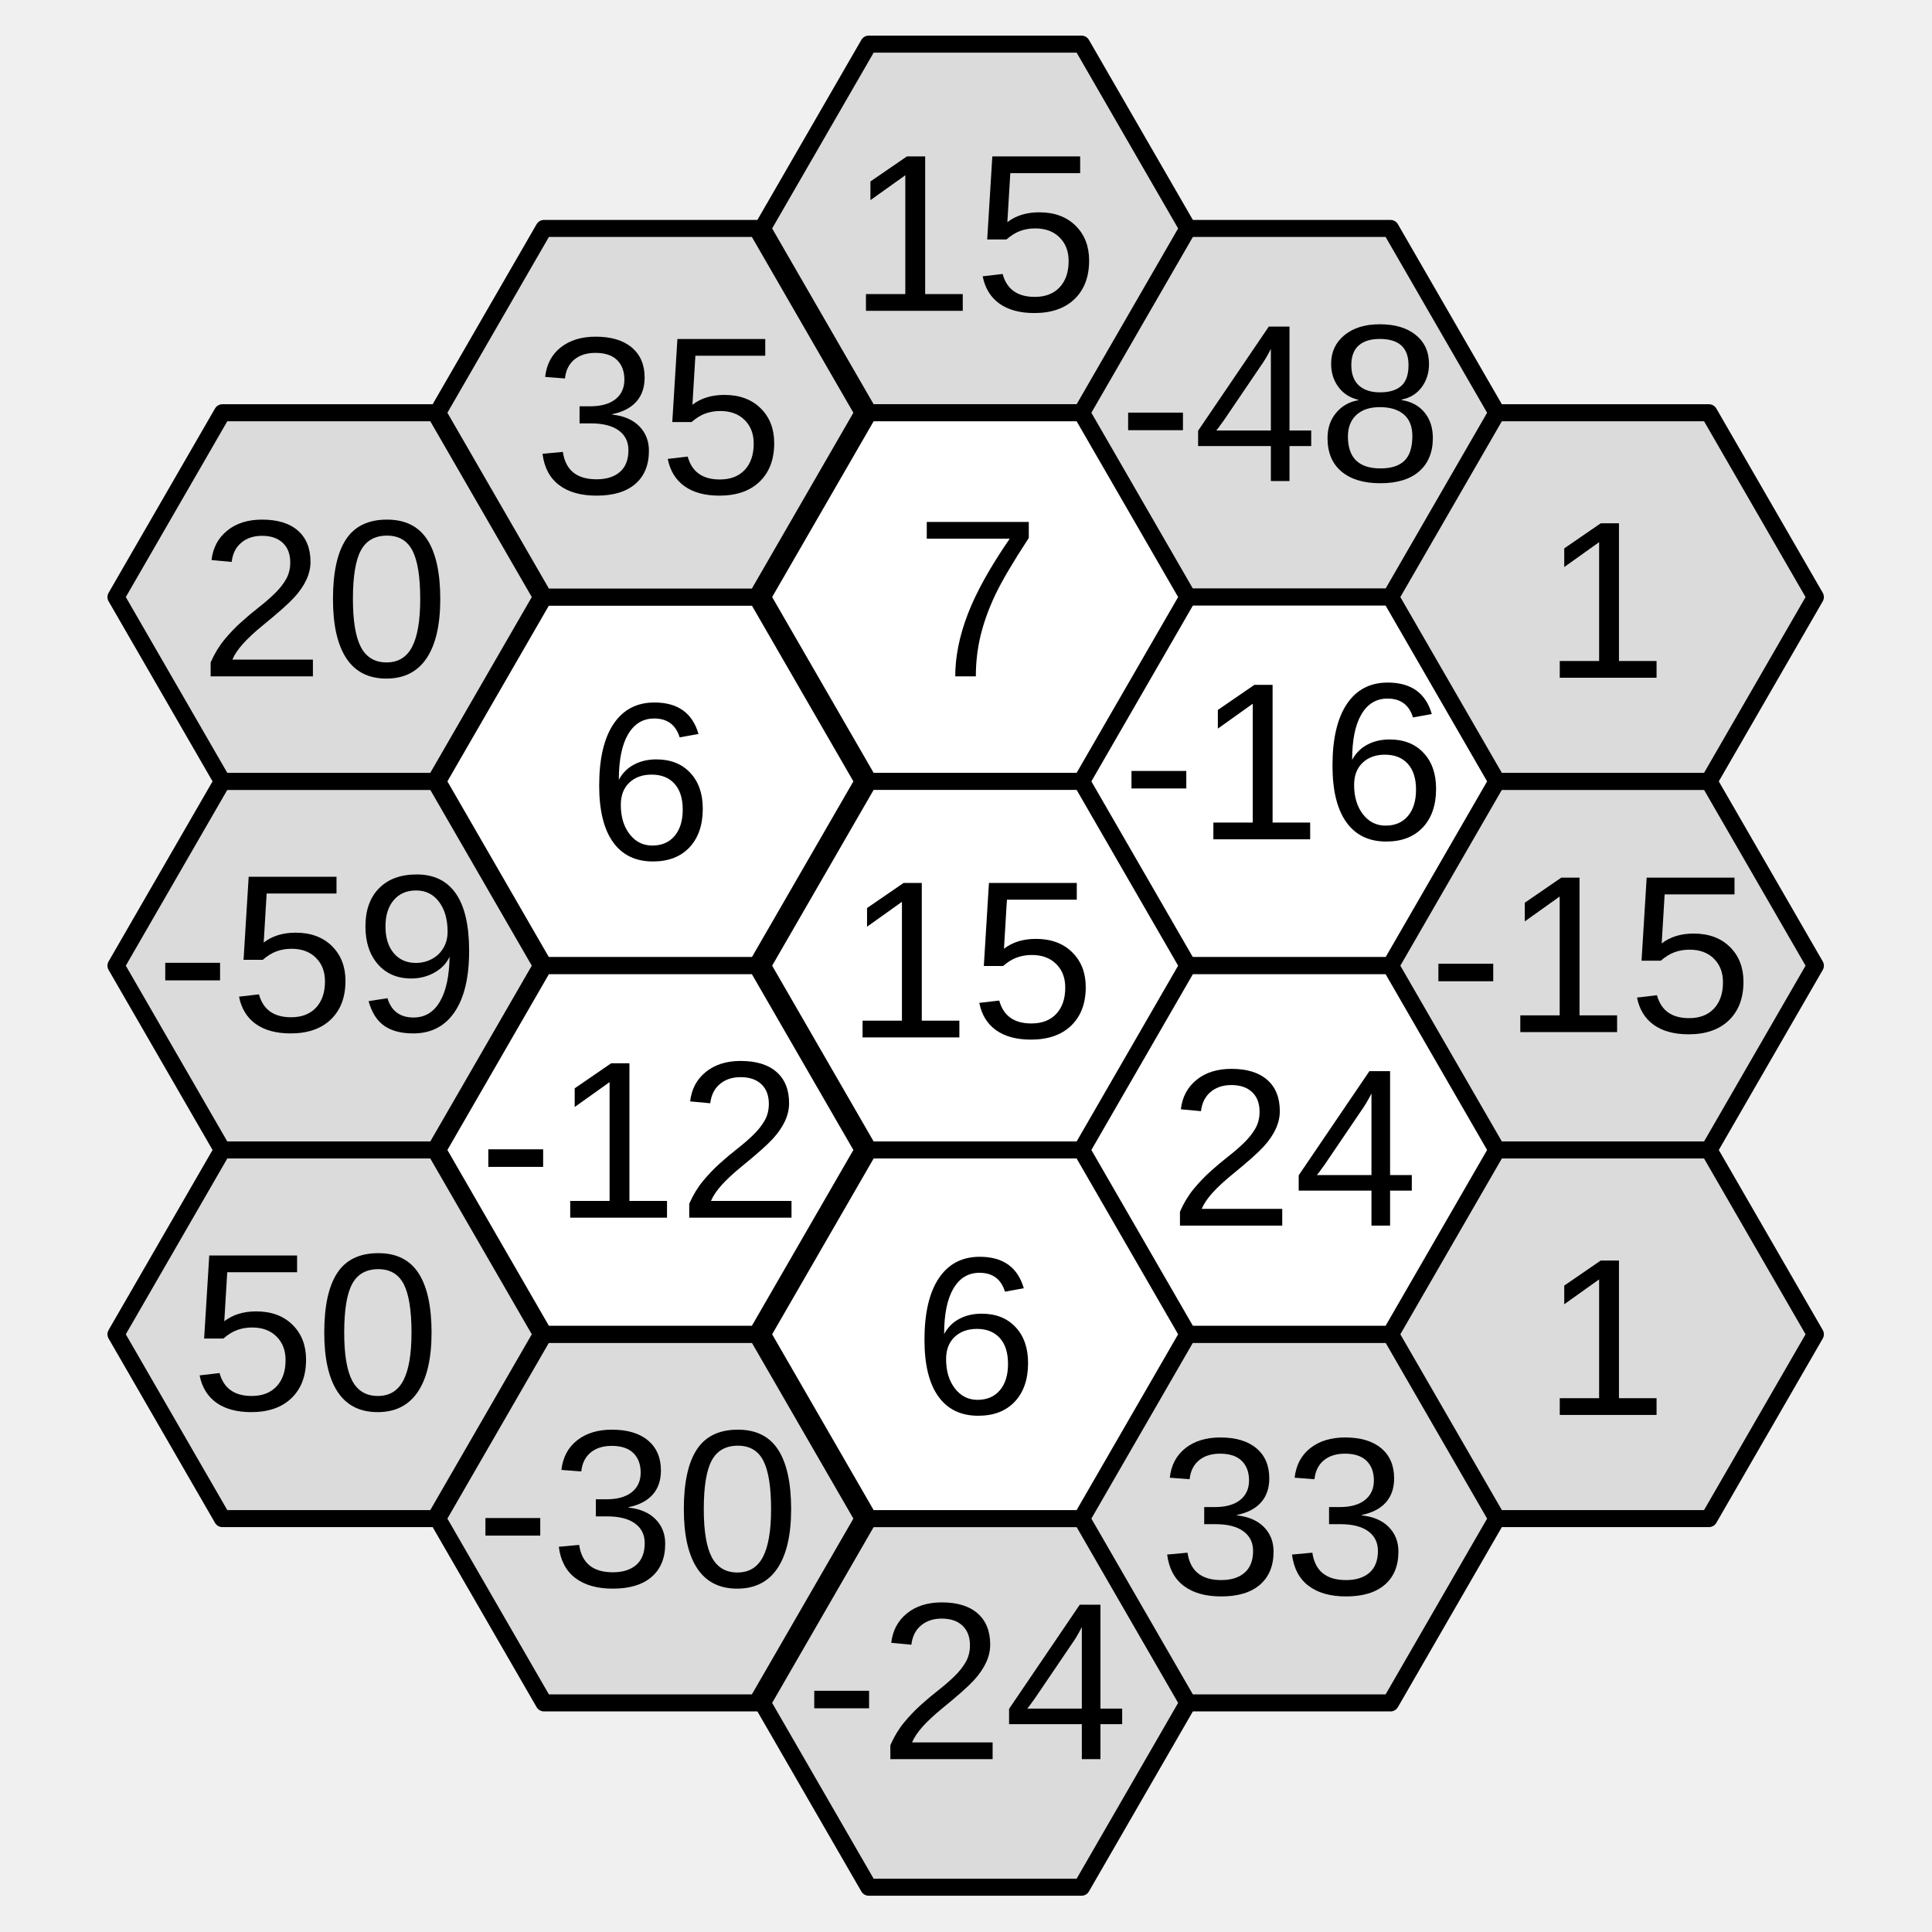
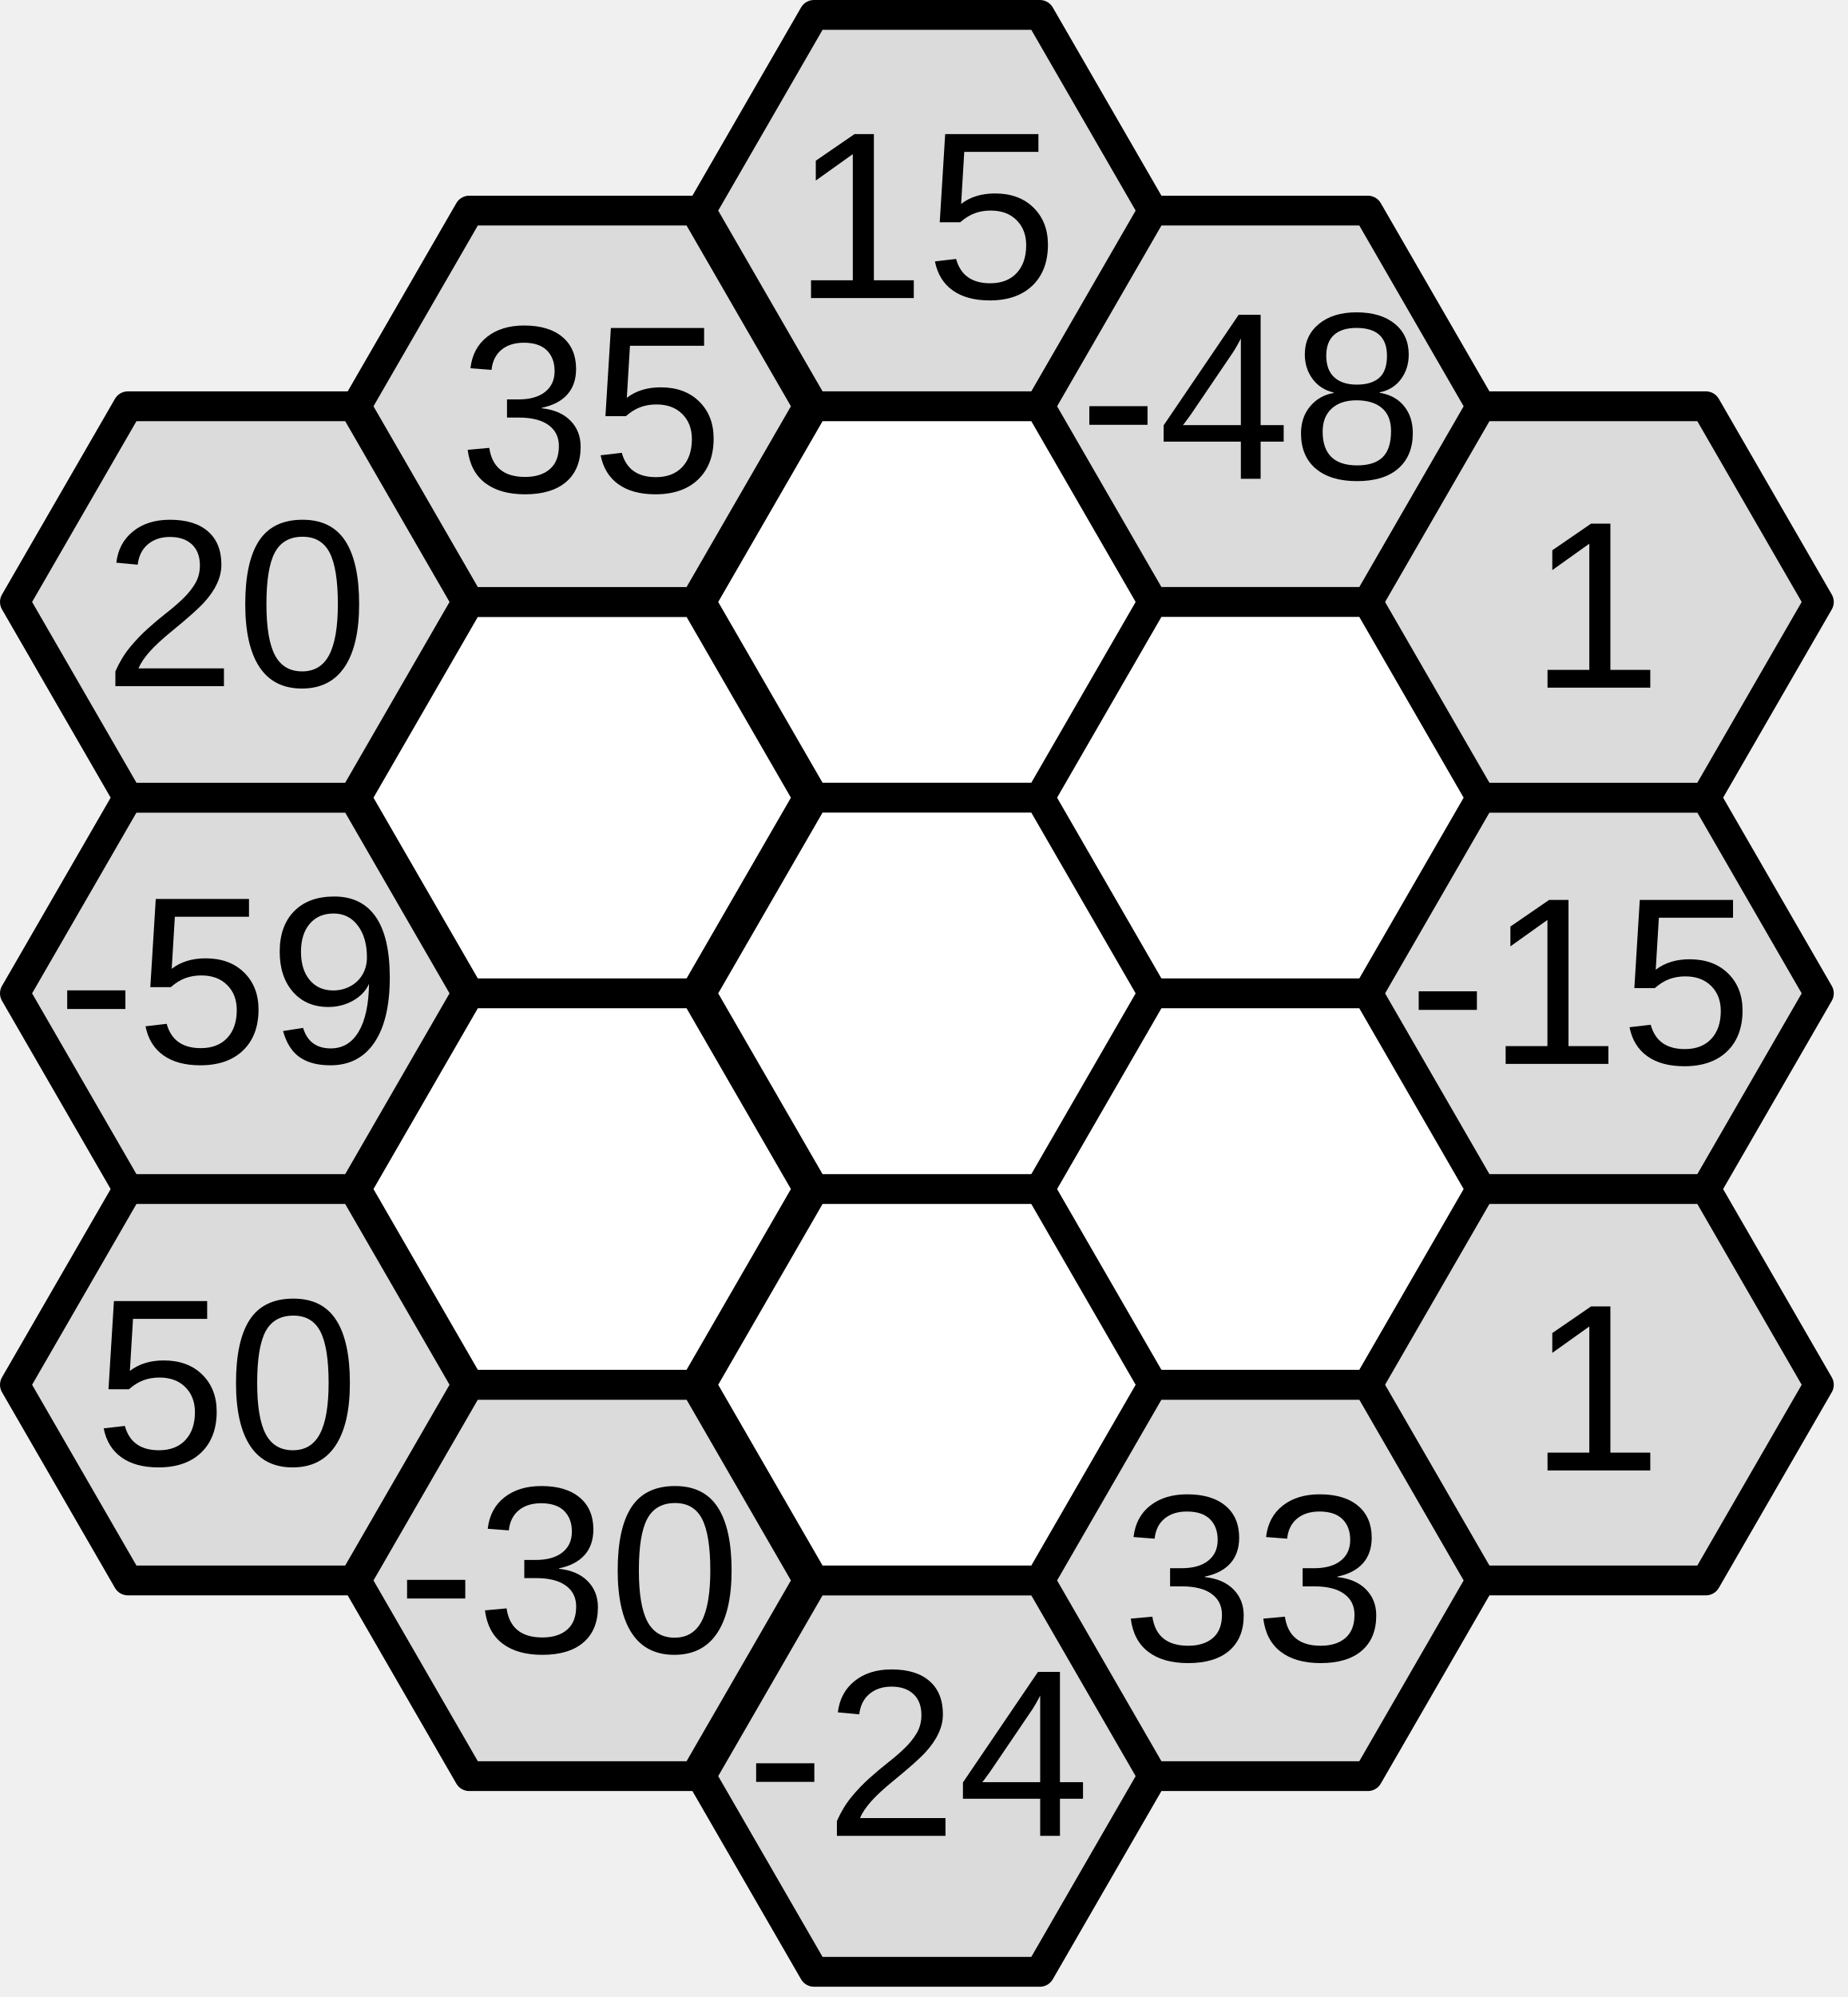
- <svg xmlns="http://www.w3.org/2000/svg" width="100%" height="100%" viewBox="0 0 2363 2363" version="1.1" xml:space="preserve" style="fill-rule:evenodd;clip-rule:evenodd;stroke-linecap:round;stroke-linejoin:round;stroke-miterlimit:1.5;">
-   <g id="sample" transform="matrix(0.925494,0,0,0.925494,-45.0996,539.041)">
-     <g transform="matrix(2.55135e-16,4.16667,-4.16667,2.55135e-16,1660.33,-804.167)">
-       <path d="M359.5,215L417.957,248.75L417.957,316.25L359.5,350L301.043,316.25L301.043,248.75L359.5,215Z" style="fill:rgb(219,219,219);stroke:black;stroke-width:5.4px;" />
+ <svg xmlns="http://www.w3.org/2000/svg" width="100%" height="100%" viewBox="0 0 124 134" version="1.1" xml:space="preserve" style="fill-rule:evenodd;clip-rule:evenodd;stroke-linecap:round;stroke-linejoin:round;stroke-miterlimit:1.5;">
+   <g transform="matrix(0.24,0,0,0.24,-33.044,-421.66)">
+     <g>
+       <g transform="matrix(5.73109e-17,0.935959,-0.935959,5.73109e-17,469.436,1698.17)">
+         <path d="M359.5,215L417.957,248.75L417.957,316.25L359.5,350L301.043,316.25L301.043,248.75L359.5,215Z" style="fill:rgb(219,219,219);stroke:black;stroke-width:8.9px;" />
+       </g>
+       <g transform="matrix(5.73109e-17,0.935959,-0.935959,5.73109e-17,469.436,1588.74)">
+         <path d="M359.5,215L417.957,248.75L417.957,316.25L359.5,350L301.043,316.25L301.043,248.75L359.5,215Z" style="fill:rgb(219,219,219);stroke:black;stroke-width:8.9px;" />
+       </g>
+       <g transform="matrix(5.73109e-17,0.935959,-0.935959,5.73109e-17,469.436,1807.6)">
+         <path d="M359.5,215L417.957,248.75L417.957,316.25L359.5,350L301.043,316.25L301.043,248.75L359.5,215Z" style="fill:rgb(219,219,219);stroke:black;stroke-width:8.9px;" />
+       </g>
+       <g transform="matrix(5.73109e-17,0.935959,-0.935959,5.73109e-17,847.563,1698.17)">
+         <path d="M359.5,215L417.957,248.75L417.957,316.25L359.5,350L301.043,316.25L301.043,248.75L359.5,215Z" style="fill:rgb(219,219,219);stroke:black;stroke-width:8.9px;" />
+       </g>
+       <g transform="matrix(5.73109e-17,0.935959,-0.935959,5.73109e-17,847.563,1807.6)">
+         <path d="M359.5,215L417.957,248.75L417.957,316.25L359.5,350L301.043,316.25L301.043,248.75L359.5,215Z" style="fill:rgb(219,219,219);stroke:black;stroke-width:8.9px;" />
+       </g>
+       <g transform="matrix(5.73109e-17,0.935959,-0.935959,5.73109e-17,564.903,1862.31)">
+         <path d="M359.5,215L417.957,248.75L417.957,316.25L359.5,350L301.043,316.25L301.043,248.75L359.5,215Z" style="fill:rgb(219,219,219);stroke:black;stroke-width:8.9px;" />
+       </g>
+       <g transform="matrix(5.73109e-17,0.935959,-0.935959,5.73109e-17,753.031,1862.31)">
+         <path d="M359.5,215L417.957,248.75L417.957,316.25L359.5,350L301.043,316.25L301.043,248.75L359.5,215Z" style="fill:rgb(219,219,219);stroke:black;stroke-width:8.9px;" />
+       </g>
+       <g transform="matrix(5.73109e-17,0.935959,-0.935959,5.73109e-17,661.307,1917.02)">
+         <path d="M359.5,215L417.957,248.75L417.957,316.25L359.5,350L301.043,316.25L301.043,248.75L359.5,215Z" style="fill:rgb(219,219,219);stroke:black;stroke-width:8.9px;" />
+       </g>
+       <g transform="matrix(5.73109e-17,0.935959,-0.935959,5.73109e-17,847.563,1588.74)">
+         <path d="M359.5,215L417.957,248.75L417.957,316.25L359.5,350L301.043,316.25L301.043,248.75L359.5,215Z" style="fill:rgb(219,219,219);stroke:black;stroke-width:8.9px;" />
+       </g>
+       <g transform="matrix(5.73109e-17,0.935959,-0.935959,5.73109e-17,753.031,1534.03)">
+         <path d="M359.5,215L417.957,248.75L417.957,316.25L359.5,350L301.043,316.25L301.043,248.75L359.5,215Z" style="fill:rgb(219,219,219);stroke:black;stroke-width:8.9px;" />
+       </g>
+       <g transform="matrix(5.73109e-17,0.935959,-0.935959,5.73109e-17,661.307,1479.32)">
+         <path d="M359.5,215L417.957,248.75L417.957,316.25L359.5,350L301.043,316.25L301.043,248.75L359.5,215Z" style="fill:rgb(219,219,219);stroke:black;stroke-width:8.9px;" />
+       </g>
+       <g transform="matrix(5.73109e-17,0.935959,-0.935959,5.73109e-17,564.903,1643.46)">
+         <path d="M359.5,215L417.957,248.75L417.957,316.25L359.5,350L301.043,316.25L301.043,248.75L359.5,215Z" style="fill:white;stroke:black;stroke-width:8.9px;" />
+       </g>
+       <g transform="matrix(5.73109e-17,0.935959,-0.935959,5.73109e-17,564.903,1534.03)">
+         <path d="M359.5,215L417.957,248.75L417.957,316.25L359.5,350L301.043,316.25L301.043,248.75L359.5,215Z" style="fill:rgb(219,219,219);stroke:black;stroke-width:8.9px;" />
+       </g>
+       <g transform="matrix(5.73109e-17,0.935959,-0.935959,5.73109e-17,564.903,1752.88)">
+         <path d="M359.5,215L417.957,248.75L417.957,316.25L359.5,350L301.043,316.25L301.043,248.75L359.5,215Z" style="fill:white;stroke:black;stroke-width:8.9px;" />
+       </g>
+       <g transform="matrix(5.73109e-17,0.935959,-0.935959,5.73109e-17,753.031,1643.46)">
+         <path d="M359.5,215L417.957,248.75L417.957,316.25L359.5,350L301.043,316.25L301.043,248.75L359.5,215Z" style="fill:white;stroke:black;stroke-width:8.9px;" />
+       </g>
+       <g transform="matrix(5.73109e-17,0.935959,-0.935959,5.73109e-17,753.031,1752.88)">
+         <path d="M359.5,215L417.957,248.75L417.957,316.25L359.5,350L301.043,316.25L301.043,248.75L359.5,215Z" style="fill:white;stroke:black;stroke-width:8.9px;" />
+       </g>
+       <g transform="matrix(5.73109e-17,0.935959,-0.935959,5.73109e-17,661.307,1588.74)">
+         <path d="M359.5,215L417.957,248.75L417.957,316.25L359.5,350L301.043,316.25L301.043,248.75L359.5,215Z" style="fill:white;stroke:black;stroke-width:8.9px;" />
+       </g>
+       <g transform="matrix(5.73109e-17,0.935959,-0.935959,5.73109e-17,661.307,1698.17)">
+         <path d="M359.5,215L417.957,248.75L417.957,316.25L359.5,350L301.043,316.25L301.043,248.75L359.5,215Z" style="fill:white;stroke:black;stroke-width:8.9px;" />
+       </g>
+       <g transform="matrix(5.73109e-17,0.935959,-0.935959,5.73109e-17,661.307,1807.6)">
+         <path d="M359.5,215L417.957,248.75L417.957,316.25L359.5,350L301.043,316.25L301.043,248.75L359.5,215Z" style="fill:white;stroke:black;stroke-width:8.9px;" />
+       </g>
    </g>
-     <g transform="matrix(2.55135e-16,4.16667,-4.16667,2.55135e-16,1660.33,-1291.31)">
-       <path d="M359.5,215L417.957,248.75L417.957,316.25L359.5,350L301.043,316.25L301.043,248.75L359.5,215Z" style="fill:rgb(219,219,219);stroke:black;stroke-width:5.4px;" />
-     </g>
-     <g transform="matrix(2.55135e-16,4.16667,-4.16667,2.55135e-16,1660.33,-317.027)">
-       <path d="M359.5,215L417.957,248.75L417.957,316.25L359.5,350L301.043,316.25L301.043,248.75L359.5,215Z" style="fill:rgb(219,219,219);stroke:black;stroke-width:5.4px;" />
-     </g>
-     <g transform="matrix(2.55135e-16,4.16667,-4.16667,2.55135e-16,3343.67,-804.167)">
-       <path d="M359.5,215L417.957,248.75L417.957,316.25L359.5,350L301.043,316.25L301.043,248.75L359.5,215Z" style="fill:rgb(219,219,219);stroke:black;stroke-width:5.4px;" />
-     </g>
-     <g transform="matrix(2.55135e-16,4.16667,-4.16667,2.55135e-16,3343.67,-317.027)">
-       <path d="M359.5,215L417.957,248.75L417.957,316.25L359.5,350L301.043,316.25L301.043,248.75L359.5,215Z" style="fill:rgb(219,219,219);stroke:black;stroke-width:5.4px;" />
-     </g>
-     <g transform="matrix(2.55135e-16,4.16667,-4.16667,2.55135e-16,2085.33,-73.4577)">
-       <path d="M359.5,215L417.957,248.75L417.957,316.25L359.5,350L301.043,316.25L301.043,248.75L359.5,215Z" style="fill:rgb(219,219,219);stroke:black;stroke-width:5.4px;" />
-     </g>
-     <g transform="matrix(2.55135e-16,4.16667,-4.16667,2.55135e-16,2922.83,-73.4577)">
-       <path d="M359.5,215L417.957,248.75L417.957,316.25L359.5,350L301.043,316.25L301.043,248.75L359.5,215Z" style="fill:rgb(219,219,219);stroke:black;stroke-width:5.4px;" />
-     </g>
-     <g transform="matrix(2.55135e-16,4.16667,-4.16667,2.55135e-16,2514.5,170.112)">
-       <path d="M359.5,215L417.957,248.75L417.957,316.25L359.5,350L301.043,316.25L301.043,248.75L359.5,215Z" style="fill:rgb(219,219,219);stroke:black;stroke-width:5.4px;" />
-     </g>
-     <g transform="matrix(2.55135e-16,4.16667,-4.16667,2.55135e-16,3343.67,-1291.31)">
-       <path d="M359.5,215L417.957,248.75L417.957,316.25L359.5,350L301.043,316.25L301.043,248.75L359.5,215Z" style="fill:rgb(219,219,219);stroke:black;stroke-width:5.4px;" />
-     </g>
-     <g transform="matrix(2.55135e-16,4.16667,-4.16667,2.55135e-16,2922.83,-1534.88)">
-       <path d="M359.5,215L417.957,248.75L417.957,316.25L359.5,350L301.043,316.25L301.043,248.75L359.5,215Z" style="fill:rgb(219,219,219);stroke:black;stroke-width:5.4px;" />
-     </g>
-     <g transform="matrix(2.55135e-16,4.16667,-4.16667,2.55135e-16,2514.5,-1778.45)">
-       <path d="M359.5,215L417.957,248.75L417.957,316.25L359.5,350L301.043,316.25L301.043,248.75L359.5,215Z" style="fill:rgb(219,219,219);stroke:black;stroke-width:5.4px;" />
-     </g>
-     <g transform="matrix(2.55135e-16,4.16667,-4.16667,2.55135e-16,2085.33,-1047.74)">
-       <path d="M359.5,215L417.957,248.75L417.957,316.25L359.5,350L301.043,316.25L301.043,248.75L359.5,215Z" style="fill:white;stroke:black;stroke-width:5.4px;" />
-     </g>
-     <g transform="matrix(2.55135e-16,4.16667,-4.16667,2.55135e-16,2085.33,-1534.88)">
-       <path d="M359.5,215L417.957,248.75L417.957,316.25L359.5,350L301.043,316.25L301.043,248.75L359.5,215Z" style="fill:rgb(219,219,219);stroke:black;stroke-width:5.4px;" />
-     </g>
-     <g transform="matrix(2.55135e-16,4.16667,-4.16667,2.55135e-16,2085.33,-560.597)">
-       <path d="M359.5,215L417.957,248.75L417.957,316.25L359.5,350L301.043,316.25L301.043,248.75L359.5,215Z" style="fill:white;stroke:black;stroke-width:5.4px;" />
-     </g>
-     <g transform="matrix(2.55135e-16,4.16667,-4.16667,2.55135e-16,2922.83,-1047.74)">
-       <path d="M359.5,215L417.957,248.75L417.957,316.25L359.5,350L301.043,316.25L301.043,248.75L359.5,215Z" style="fill:white;stroke:black;stroke-width:5.4px;" />
-     </g>
-     <g transform="matrix(2.55135e-16,4.16667,-4.16667,2.55135e-16,2922.83,-560.597)">
-       <path d="M359.5,215L417.957,248.75L417.957,316.25L359.5,350L301.043,316.25L301.043,248.75L359.5,215Z" style="fill:white;stroke:black;stroke-width:5.4px;" />
-     </g>
-     <g transform="matrix(2.55135e-16,4.16667,-4.16667,2.55135e-16,2514.5,-1291.31)">
-       <path d="M359.5,215L417.957,248.75L417.957,316.25L359.5,350L301.043,316.25L301.043,248.75L359.5,215Z" style="fill:white;stroke:black;stroke-width:5.4px;" />
-     </g>
-     <g transform="matrix(2.55135e-16,4.16667,-4.16667,2.55135e-16,2514.5,-804.167)">
-       <path d="M359.5,215L417.957,248.75L417.957,316.25L359.5,350L301.043,316.25L301.043,248.75L359.5,215Z" style="fill:white;stroke:black;stroke-width:5.4px;" />
-     </g>
-     <g transform="matrix(2.55135e-16,4.16667,-4.16667,2.55135e-16,2514.5,-317.027)">
-       <path d="M359.5,215L417.957,248.75L417.957,316.25L359.5,350L301.043,316.25L301.043,248.75L359.5,215Z" style="fill:white;stroke:black;stroke-width:5.4px;" />
-     </g>
-     <g transform="matrix(4.16667,0,0,4.16667,-1140.21,-513.411)">
-       <text x="640px" y="136px" style="font-family:'ArialMT', 'Arial', sans-serif;font-size:71.198px;">-48</text>
-     </g>
-     <g transform="matrix(4.16667,0,0,4.16667,-1135.8,-39.9021)">
-       <text x="640px" y="136px" style="font-family:'ArialMT', 'Arial', sans-serif;font-size:71.198px;">-16</text>
-     </g>
-     <g transform="matrix(4.16667,0,0,4.16667,-730.169,214.852)">
-       <text x="640px" y="136px" style="font-family:'ArialMT', 'Arial', sans-serif;font-size:71.198px;">-15</text>
-     </g>
-     <g transform="matrix(4.16667,0,0,4.16667,-1411.24,718.952)">
-       <text x="640px" y="136px" style="font-family:'ArialMT', 'Arial', sans-serif;font-size:71.198px;">6</text>
-     </g>
-     <g transform="matrix(4.16667,0,0,4.16667,-579.234,720.835)">
-       <text x="640px" y="136px" style="font-family:'ArialMT', 'Arial', sans-serif;font-size:71.198px;">1</text>
-     </g>
-     <g transform="matrix(4.16667,0,0,4.16667,-1985.76,460.148)">
-       <text x="640px" y="136px" style="font-family:'ArialMT', 'Arial', sans-serif;font-size:71.198px;">-12</text>
-     </g>
-     <g transform="matrix(4.16667,0,0,4.16667,-579.234,-253.444)">
-       <text x="640px" y="136px" style="font-family:'ArialMT', 'Arial', sans-serif;font-size:71.198px;">1</text>
-     </g>
-     <g transform="matrix(4.16667,0,0,4.16667,-1073.47,470.592)">
-       <text x="640px" y="136px" style="font-family:'ArialMT', 'Arial', sans-serif;font-size:71.198px;">24</text>
-     </g>
-     <g transform="matrix(4.16667,0,0,4.16667,-1086.81,957.731)">
-       <text x="640px" y="136px" style="font-family:'ArialMT', 'Arial', sans-serif;font-size:71.198px;">33</text>
-     </g>
-     <g transform="matrix(4.16667,0,0,4.16667,-1841.13,-13.5679)">
-       <text x="640px" y="136px" style="font-family:'ArialMT', 'Arial', sans-serif;font-size:71.198px;">6</text>
-     </g>
-     <g transform="matrix(4.16667,0,0,4.16667,-1555.01,1175.69)">
-       <text x="640px" y="136px" style="font-family:'ArialMT', 'Arial', sans-serif;font-size:71.198px;">-24</text>
-     </g>
-     <g transform="matrix(4.16667,0,0,4.16667,-1500.6,221.876)">
-       <text x="640px" y="136px" style="font-family:'ArialMT', 'Arial', sans-serif;font-size:71.198px;">15</text>
-     </g>
-     <g transform="matrix(4.16667,0,0,4.16667,-1989.58,947.438)">
-       <text x="640px" y="136px" style="font-family:'ArialMT', 'Arial', sans-serif;font-size:71.198px;">-30</text>
-     </g>
-     <g transform="matrix(4.16667,0,0,4.16667,-2366,714.162)">
-       <text x="640px" y="136px" style="font-family:'ArialMT', 'Arial', sans-serif;font-size:71.198px;">50</text>
-     </g>
-     <g transform="matrix(4.16667,0,0,4.16667,-2412.71,213.677)">
-       <text x="640px" y="136px" style="font-family:'ArialMT', 'Arial', sans-serif;font-size:71.198px;">-59</text>
-     </g>
-     <g transform="matrix(4.16667,0,0,4.16667,-2354.48,-255.254)">
-       <text x="640px" y="136px" style="font-family:'ArialMT', 'Arial', sans-serif;font-size:71.198px;">20</text>
-     </g>
-     <g transform="matrix(4.16667,0,0,4.16667,-1901.31,-497.013)">
-       <text x="637.358px" y="136px" style="font-family:'ArialMT', 'Arial', sans-serif;font-size:71.198px;">35</text>
-     </g>
-     <g transform="matrix(4.16667,0,0,4.16667,-1496.13,-738.327)">
-       <text x="640px" y="136px" style="font-family:'ArialMT', 'Arial', sans-serif;font-size:71.198px;">15</text>
-     </g>
-     <g transform="matrix(4.16667,0,0,4.16667,-1408.4,-255.254)">
-       <text x="640px" y="136px" style="font-family:'ArialMT', 'Arial', sans-serif;font-size:71.198px;">7</text>
+     <g id="sample_outer" transform="matrix(0.242714,0,0,0.242714,107.421,1747.98)">
+       <g transform="matrix(3.85622,0,0,3.85622,-720.867,737.886)">
+         <text x="640px" y="136px" style="font-family:'ArialMT', 'Arial', sans-serif;font-size:71.198px;">-15</text>
+       </g>
+       <g transform="matrix(3.85622,0,0,3.85622,-581.177,1206.17)">
+         <text x="640px" y="136px" style="font-family:'ArialMT', 'Arial', sans-serif;font-size:71.198px;">1</text>
+       </g>
+       <g transform="matrix(3.85622,0,0,3.85622,-581.177,304.48)">
+         <text x="640px" y="136px" style="font-family:'ArialMT', 'Arial', sans-serif;font-size:71.198px;">1</text>
+       </g>
+       <g transform="matrix(3.85622,0,0,3.85622,-1050.94,1425.42)">
+         <text x="640px" y="136px" style="font-family:'ArialMT', 'Arial', sans-serif;font-size:71.198px;">33</text>
+       </g>
+       <g transform="matrix(3.85622,0,0,3.85622,-1484.26,1627.13)">
+         <text x="640px" y="136px" style="font-family:'ArialMT', 'Arial', sans-serif;font-size:71.198px;">-24</text>
+       </g>
+       <g transform="matrix(3.85622,0,0,3.85622,-1886.45,1415.89)">
+         <text x="640px" y="136px" style="font-family:'ArialMT', 'Arial', sans-serif;font-size:71.198px;">-30</text>
+       </g>
+       <g transform="matrix(3.85622,0,0,3.85622,-2234.81,1199.99)">
+         <text x="640px" y="136px" style="font-family:'ArialMT', 'Arial', sans-serif;font-size:71.198px;">50</text>
+       </g>
+       <g transform="matrix(3.85622,0,0,3.85622,-2278.04,736.798)">
+         <text x="640px" y="136px" style="font-family:'ArialMT', 'Arial', sans-serif;font-size:71.198px;">-59</text>
+       </g>
+       <g transform="matrix(3.85622,0,0,3.85622,-2224.15,302.805)">
+         <text x="640px" y="136px" style="font-family:'ArialMT', 'Arial', sans-serif;font-size:71.198px;">20</text>
+       </g>
+       <g transform="matrix(3.85622,0,0,3.85622,-1804.75,79.0583)">
+         <text x="637.358px" y="136px" style="font-family:'ArialMT', 'Arial', sans-serif;font-size:71.198px;">35</text>
+       </g>
+       <g transform="matrix(3.85622,0,0,3.85622,-1429.76,-144.276)">
+         <text x="640px" y="136px" style="font-family:'ArialMT', 'Arial', sans-serif;font-size:71.198px;">15</text>
+       </g>
+       <g transform="matrix(3.85622,0,0,3.85622,-1100.36,63.8826)">
+         <text x="640px" y="136px" style="font-family:'ArialMT', 'Arial', sans-serif;font-size:71.198px;">-48</text>
+       </g>
    </g>
  </g>
</svg>
